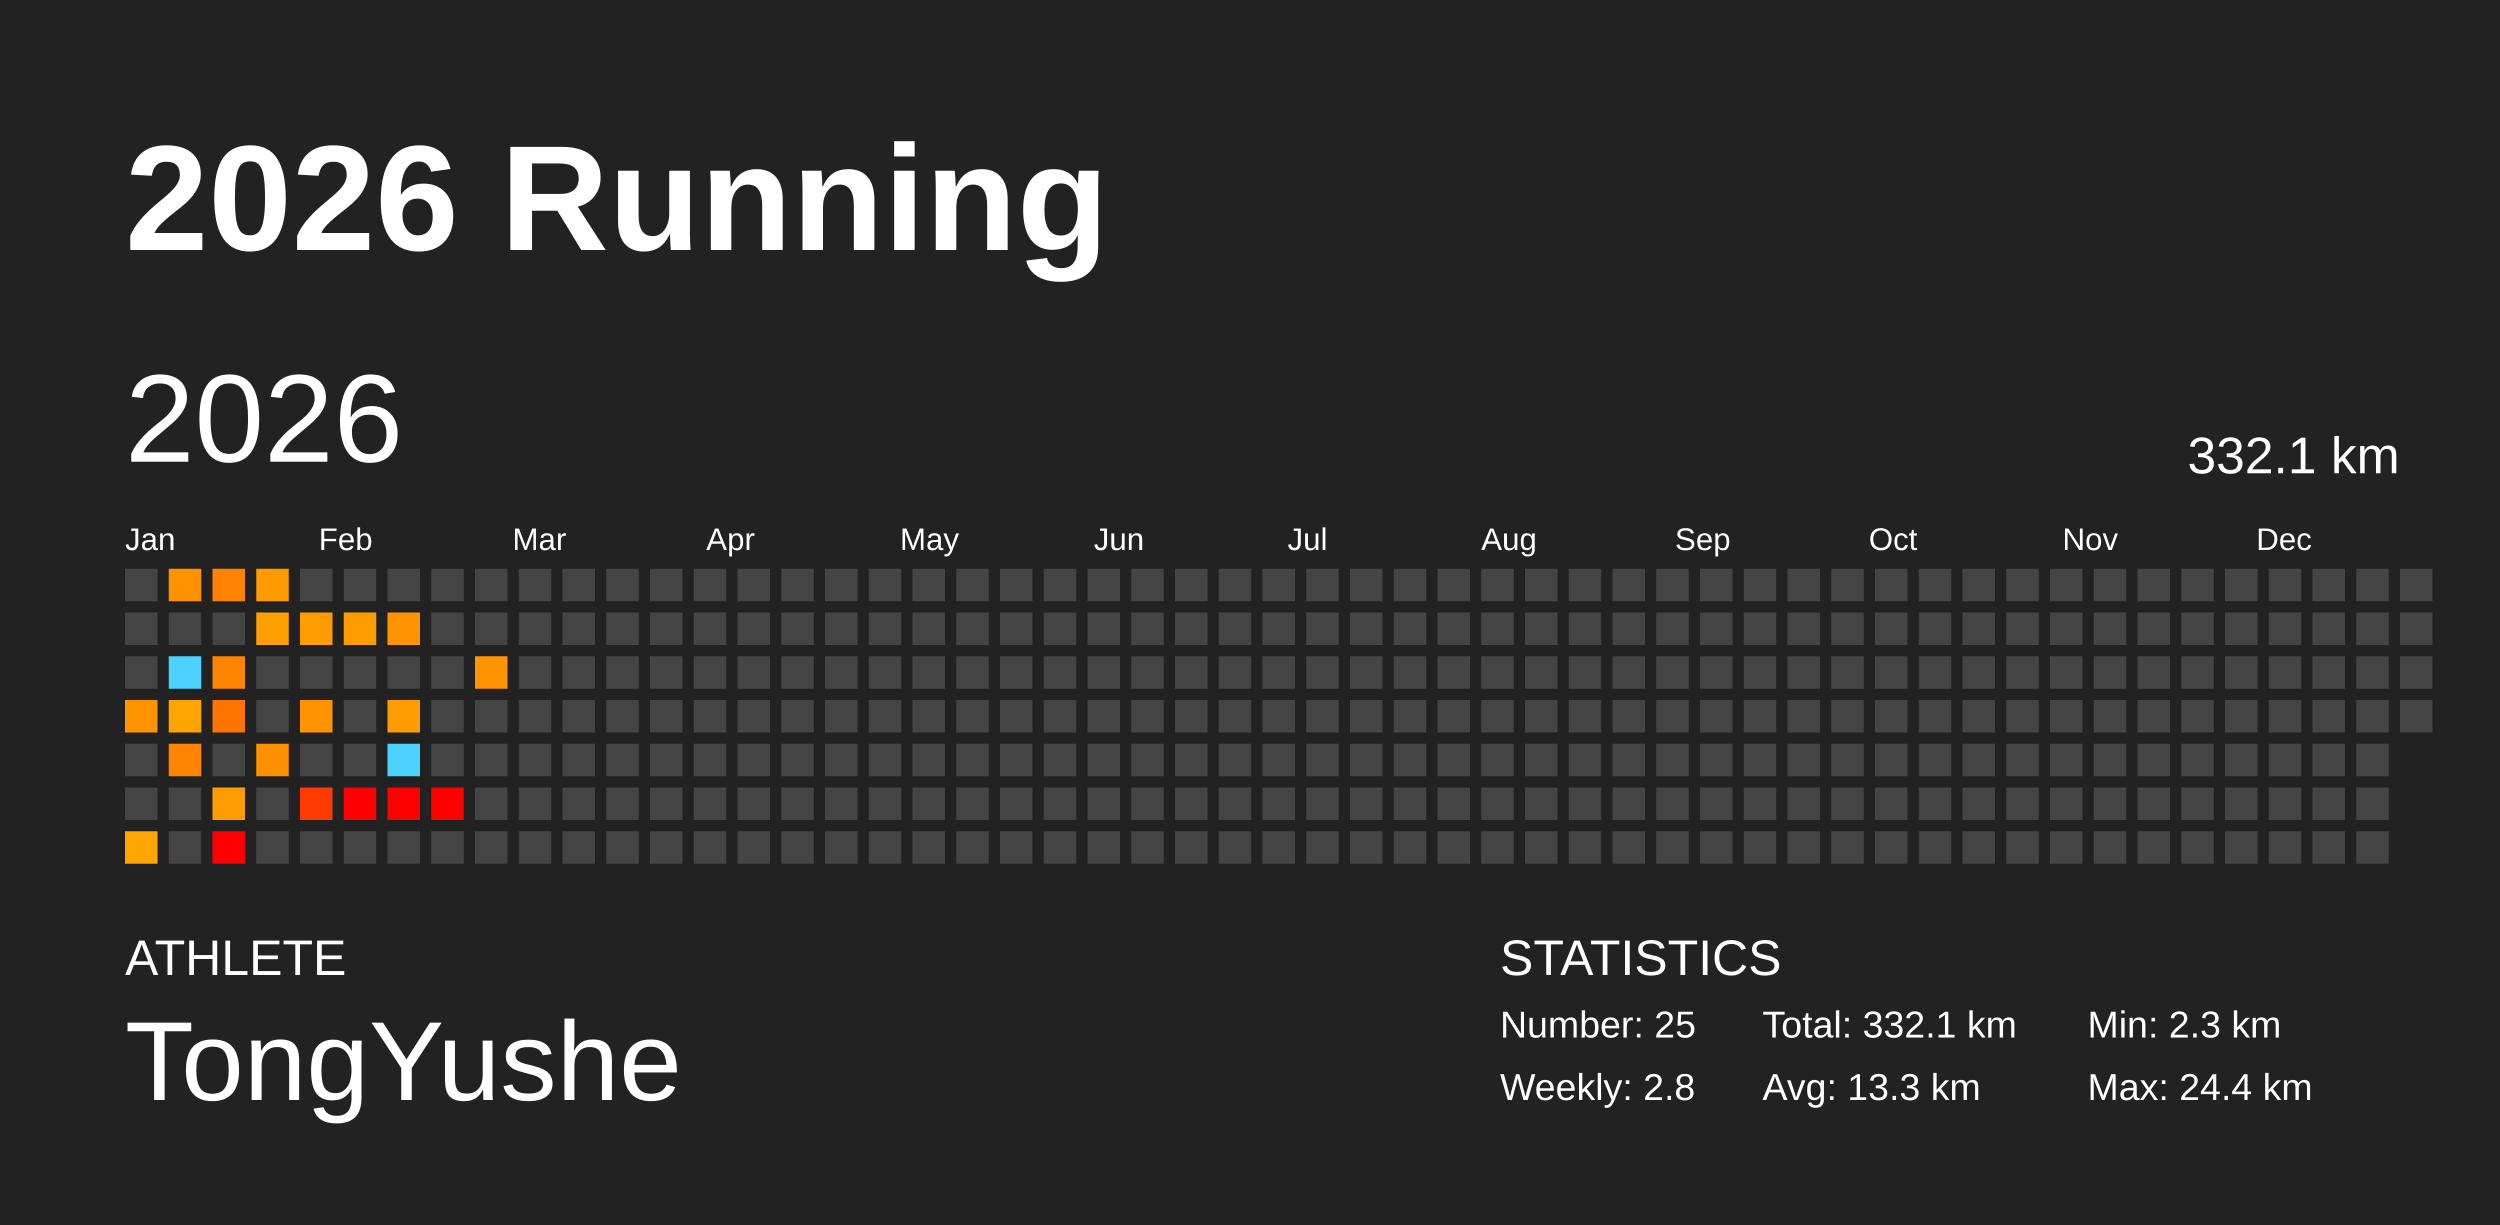
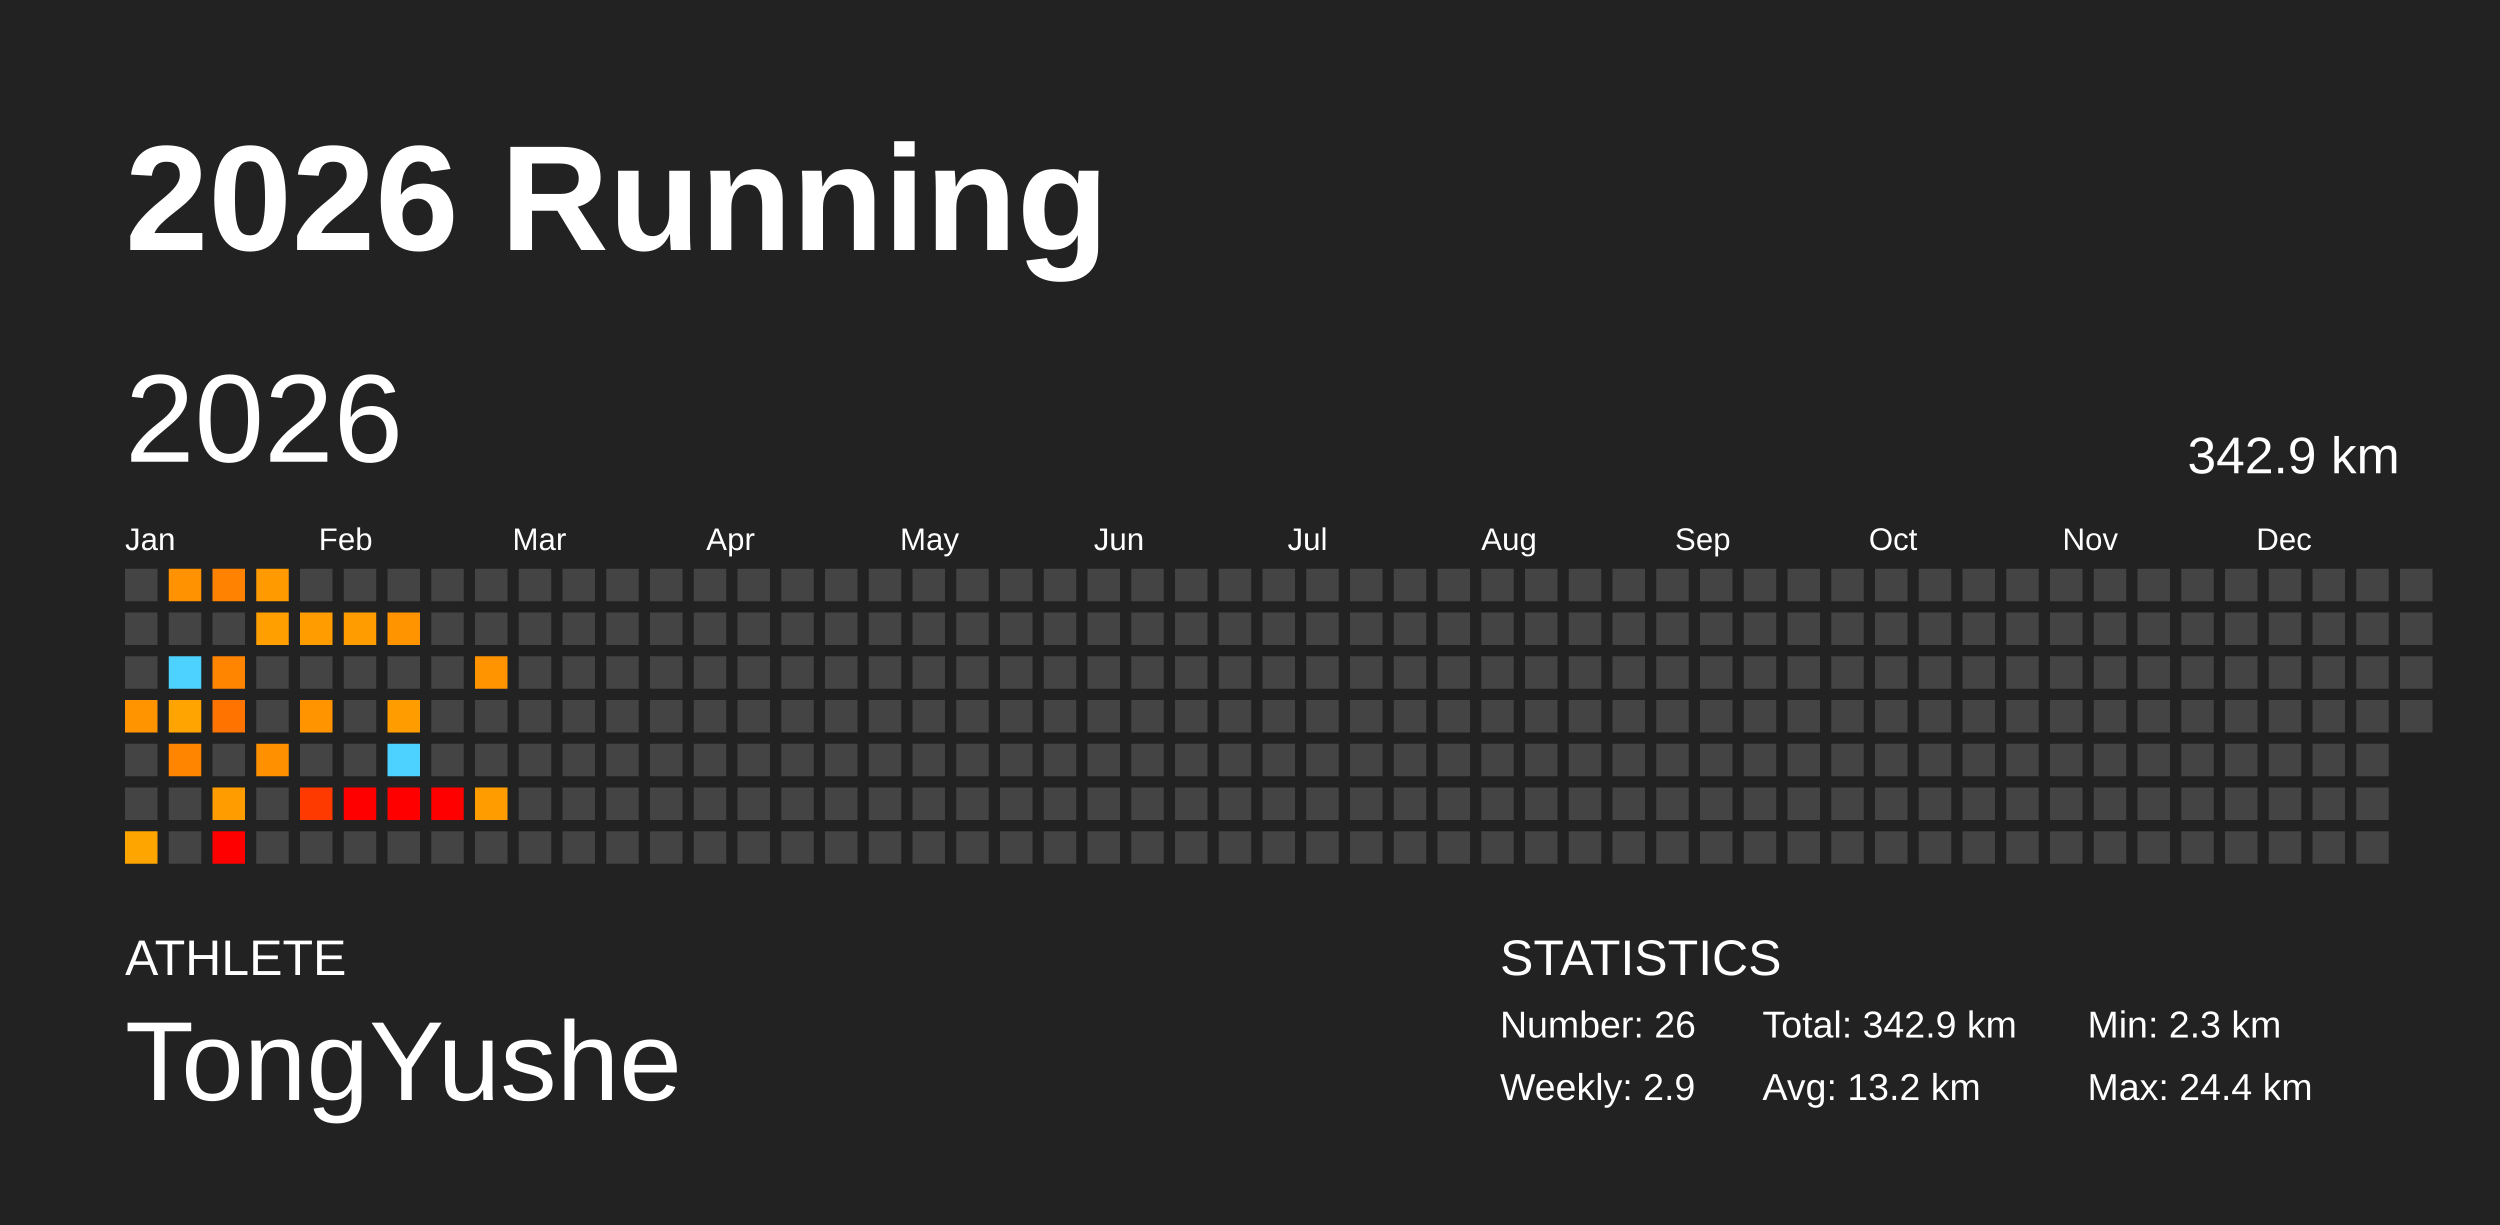
<svg xmlns="http://www.w3.org/2000/svg" baseProfile="full" height="98mm" version="1.1" viewBox="0,0,200,98" width="200mm">
  <defs />
  <rect fill="#222222" height="98" width="200" x="0" y="0" />
  <text fill="#FFFFFF" style="font-size:12px; font-family:Arial; font-weight:bold;" x="10" y="20">2026 Running</text>
  <text fill="#FFFFFF" style="font-size:4px; font-family:Arial" x="10" y="78">ATHLETE</text>
  <text fill="#FFFFFF" style="font-size:9px; font-family:Arial" x="10" y="88">TongYushe</text>
  <text fill="#FFFFFF" style="font-size:4px; font-family:Arial" x="120" y="78">STATISTICS</text>
-   <text fill="#FFFFFF" style="font-size:3px; font-family:Arial" x="120" y="83">Number: 25</text>
-   <text fill="#FFFFFF" style="font-size:3px; font-family:Arial" x="120" y="88">Weekly: 2.8</text>
-   <text fill="#FFFFFF" style="font-size:3px; font-family:Arial" x="141" y="83">Total: 332.1 km</text>
-   <text fill="#FFFFFF" style="font-size:3px; font-family:Arial" x="141" y="88">Avg: 13.3 km</text>
+   <text fill="#FFFFFF" style="font-size:3px; font-family:Arial" x="120" y="83">Number: 26</text>
+   <text fill="#FFFFFF" style="font-size:3px; font-family:Arial" x="120" y="88">Weekly: 2.9</text>
+   <text fill="#FFFFFF" style="font-size:3px; font-family:Arial" x="141" y="83">Total: 342.9 km</text>
+   <text fill="#FFFFFF" style="font-size:3px; font-family:Arial" x="141" y="88">Avg: 13.2 km</text>
  <text fill="#FFFFFF" style="font-size:3px; font-family:Arial" x="167" y="83">Min: 2.3 km</text>
  <text fill="#FFFFFF" style="font-size:3px; font-family:Arial" x="167" y="88">Max: 24.4 km</text>
  <text dominant-baseline="hanging" fill="#FFFFFF" style="font-size:10.0px; font-family:Arial;" x="10" y="30">2026</text>
-   <text dominant-baseline="hanging" fill="#FFFFFF" style="font-size:4.125px; font-family:Arial;" x="175" y="35">332.1 km</text>
+   <text dominant-baseline="hanging" fill="#FFFFFF" style="font-size:4.125px; font-family:Arial;" x="175" y="35">342.9 km</text>
  <text fill="#FFFFFF" style="font-size:2.5px; font-family:Arial" x="10.0" y="44">Jan</text>
  <text fill="#FFFFFF" style="font-size:2.5px; font-family:Arial" x="25.5" y="44">Feb</text>
  <text fill="#FFFFFF" style="font-size:2.5px; font-family:Arial" x="41.0" y="44">Mar</text>
  <text fill="#FFFFFF" style="font-size:2.5px; font-family:Arial" x="56.5" y="44">Apr</text>
  <text fill="#FFFFFF" style="font-size:2.5px; font-family:Arial" x="72.0" y="44">May</text>
  <text fill="#FFFFFF" style="font-size:2.5px; font-family:Arial" x="87.5" y="44">Jun</text>
  <text fill="#FFFFFF" style="font-size:2.5px; font-family:Arial" x="103.0" y="44">Jul</text>
  <text fill="#FFFFFF" style="font-size:2.5px; font-family:Arial" x="118.5" y="44">Aug</text>
  <text fill="#FFFFFF" style="font-size:2.5px; font-family:Arial" x="134.0" y="44">Sep</text>
  <text fill="#FFFFFF" style="font-size:2.5px; font-family:Arial" x="149.5" y="44">Oct</text>
  <text fill="#FFFFFF" style="font-size:2.5px; font-family:Arial" x="165.0" y="44">Nov</text>
  <text fill="#FFFFFF" style="font-size:2.5px; font-family:Arial" x="180.5" y="44">Dec</text>
  <rect fill="#444444" height="2.6" width="2.6" x="10.0" y="45.5" />
  <rect fill="#444444" height="2.6" width="2.6" x="10.0" y="49.0" />
  <rect fill="#444444" height="2.6" width="2.6" x="10.0" y="52.5" />
  <rect fill="#ff9300" height="2.6" width="2.6" x="10.0" y="56.0" />
  <rect fill="#444444" height="2.6" width="2.6" x="10.0" y="59.5" />
  <rect fill="#444444" height="2.6" width="2.6" x="10.0" y="63.0" />
  <rect fill="#ffa500" height="2.6" width="2.6" x="10.0" y="66.5" />
  <rect fill="#ff9200" height="2.6" width="2.6" x="13.5" y="45.5" />
  <rect fill="#444444" height="2.6" width="2.6" x="13.5" y="49.0" />
  <rect fill="#4dd2ff" height="2.6" width="2.6" x="13.5" y="52.5" />
  <rect fill="#ffa400" height="2.6" width="2.6" x="13.5" y="56.0" />
  <rect fill="#ff8400" height="2.6" width="2.6" x="13.5" y="59.5" />
  <rect fill="#444444" height="2.6" width="2.6" x="13.5" y="63.0" />
  <rect fill="#444444" height="2.6" width="2.6" x="13.5" y="66.5" />
  <rect fill="#ff8300" height="2.6" width="2.6" x="17.0" y="45.5" />
  <rect fill="#444444" height="2.6" width="2.6" x="17.0" y="49.0" />
  <rect fill="#ff8400" height="2.6" width="2.6" x="17.0" y="52.5" />
  <rect fill="#ff7400" height="2.6" width="2.6" x="17.0" y="56.0" />
  <rect fill="#444444" height="2.6" width="2.6" x="17.0" y="59.5" />
  <rect fill="#ff9d00" height="2.6" width="2.6" x="17.0" y="63.0" />
  <rect fill="red" height="2.6" width="2.6" x="17.0" y="66.5" />
  <rect fill="#ff9b00" height="2.6" width="2.6" x="20.5" y="45.5" />
  <rect fill="#ffa000" height="2.6" width="2.6" x="20.5" y="49.0" />
  <rect fill="#444444" height="2.6" width="2.6" x="20.5" y="52.5" />
  <rect fill="#444444" height="2.6" width="2.6" x="20.5" y="56.0" />
  <rect fill="#ff9100" height="2.6" width="2.6" x="20.5" y="59.5" />
  <rect fill="#444444" height="2.6" width="2.6" x="20.5" y="63.0" />
  <rect fill="#444444" height="2.6" width="2.6" x="20.5" y="66.5" />
  <rect fill="#444444" height="2.6" width="2.6" x="24.0" y="45.5" />
  <rect fill="#ff9c00" height="2.6" width="2.6" x="24.0" y="49.0" />
  <rect fill="#444444" height="2.6" width="2.6" x="24.0" y="52.5" />
  <rect fill="#ff9400" height="2.6" width="2.6" x="24.0" y="56.0" />
  <rect fill="#444444" height="2.6" width="2.6" x="24.0" y="59.5" />
  <rect fill="#ff3a00" height="2.6" width="2.6" x="24.0" y="63.0" />
  <rect fill="#444444" height="2.6" width="2.6" x="24.0" y="66.5" />
  <rect fill="#444444" height="2.6" width="2.6" x="27.5" y="45.5" />
  <rect fill="#ff9d00" height="2.6" width="2.6" x="27.5" y="49.0" />
  <rect fill="#444444" height="2.6" width="2.6" x="27.5" y="52.5" />
  <rect fill="#444444" height="2.6" width="2.6" x="27.5" y="56.0" />
  <rect fill="#444444" height="2.6" width="2.6" x="27.5" y="59.5" />
  <rect fill="red" height="2.6" width="2.6" x="27.5" y="63.0" />
  <rect fill="#444444" height="2.6" width="2.6" x="27.5" y="66.5" />
  <rect fill="#444444" height="2.6" width="2.6" x="31.0" y="45.5" />
  <rect fill="#ff9300" height="2.6" width="2.6" x="31.0" y="49.0" />
  <rect fill="#444444" height="2.6" width="2.6" x="31.0" y="52.5" />
  <rect fill="#ff9c00" height="2.6" width="2.6" x="31.0" y="56.0" />
  <rect fill="#4dd2ff" height="2.6" width="2.6" x="31.0" y="59.5" />
  <rect fill="red" height="2.6" width="2.6" x="31.0" y="63.0" />
  <rect fill="#444444" height="2.6" width="2.6" x="31.0" y="66.5" />
  <rect fill="#444444" height="2.6" width="2.6" x="34.5" y="45.5" />
  <rect fill="#444444" height="2.6" width="2.6" x="34.5" y="49.0" />
  <rect fill="#444444" height="2.6" width="2.6" x="34.5" y="52.5" />
  <rect fill="#444444" height="2.6" width="2.6" x="34.5" y="56.0" />
  <rect fill="#444444" height="2.6" width="2.6" x="34.5" y="59.5" />
  <rect fill="red" height="2.6" width="2.6" x="34.5" y="63.0" />
  <rect fill="#444444" height="2.6" width="2.6" x="34.5" y="66.5" />
  <rect fill="#444444" height="2.6" width="2.6" x="38.0" y="45.5" />
  <rect fill="#444444" height="2.6" width="2.6" x="38.0" y="49.0" />
  <rect fill="#ff9300" height="2.6" width="2.6" x="38.0" y="52.5" />
  <rect fill="#444444" height="2.6" width="2.6" x="38.0" y="56.0" />
  <rect fill="#444444" height="2.6" width="2.6" x="38.0" y="59.5" />
-   <rect fill="#444444" height="2.6" width="2.6" x="38.0" y="63.0" />
+   <rect fill="#ff9d00" height="2.6" width="2.6" x="38.0" y="63.0" />
  <rect fill="#444444" height="2.6" width="2.6" x="38.0" y="66.5" />
  <rect fill="#444444" height="2.6" width="2.6" x="41.5" y="45.5" />
  <rect fill="#444444" height="2.6" width="2.6" x="41.5" y="49.0" />
  <rect fill="#444444" height="2.6" width="2.6" x="41.5" y="52.5" />
  <rect fill="#444444" height="2.6" width="2.6" x="41.5" y="56.0" />
  <rect fill="#444444" height="2.6" width="2.6" x="41.5" y="59.5" />
  <rect fill="#444444" height="2.6" width="2.6" x="41.5" y="63.0" />
  <rect fill="#444444" height="2.6" width="2.6" x="41.5" y="66.5" />
  <rect fill="#444444" height="2.6" width="2.6" x="45.0" y="45.5" />
  <rect fill="#444444" height="2.6" width="2.6" x="45.0" y="49.0" />
  <rect fill="#444444" height="2.6" width="2.6" x="45.0" y="52.5" />
  <rect fill="#444444" height="2.6" width="2.6" x="45.0" y="56.0" />
  <rect fill="#444444" height="2.6" width="2.6" x="45.0" y="59.5" />
  <rect fill="#444444" height="2.6" width="2.6" x="45.0" y="63.0" />
  <rect fill="#444444" height="2.6" width="2.6" x="45.0" y="66.5" />
  <rect fill="#444444" height="2.6" width="2.6" x="48.5" y="45.5" />
  <rect fill="#444444" height="2.6" width="2.6" x="48.5" y="49.0" />
  <rect fill="#444444" height="2.6" width="2.6" x="48.5" y="52.5" />
  <rect fill="#444444" height="2.6" width="2.6" x="48.5" y="56.0" />
  <rect fill="#444444" height="2.6" width="2.6" x="48.5" y="59.5" />
  <rect fill="#444444" height="2.6" width="2.6" x="48.5" y="63.0" />
  <rect fill="#444444" height="2.6" width="2.6" x="48.5" y="66.5" />
  <rect fill="#444444" height="2.6" width="2.6" x="52.0" y="45.5" />
  <rect fill="#444444" height="2.6" width="2.6" x="52.0" y="49.0" />
  <rect fill="#444444" height="2.6" width="2.6" x="52.0" y="52.5" />
  <rect fill="#444444" height="2.6" width="2.6" x="52.0" y="56.0" />
  <rect fill="#444444" height="2.6" width="2.6" x="52.0" y="59.5" />
  <rect fill="#444444" height="2.6" width="2.6" x="52.0" y="63.0" />
  <rect fill="#444444" height="2.6" width="2.6" x="52.0" y="66.5" />
  <rect fill="#444444" height="2.6" width="2.6" x="55.5" y="45.5" />
  <rect fill="#444444" height="2.6" width="2.6" x="55.5" y="49.0" />
  <rect fill="#444444" height="2.6" width="2.6" x="55.5" y="52.5" />
  <rect fill="#444444" height="2.6" width="2.6" x="55.5" y="56.0" />
  <rect fill="#444444" height="2.6" width="2.6" x="55.5" y="59.5" />
  <rect fill="#444444" height="2.6" width="2.6" x="55.5" y="63.0" />
  <rect fill="#444444" height="2.6" width="2.6" x="55.5" y="66.5" />
  <rect fill="#444444" height="2.6" width="2.6" x="59.0" y="45.5" />
  <rect fill="#444444" height="2.6" width="2.6" x="59.0" y="49.0" />
  <rect fill="#444444" height="2.6" width="2.6" x="59.0" y="52.5" />
  <rect fill="#444444" height="2.6" width="2.6" x="59.0" y="56.0" />
  <rect fill="#444444" height="2.6" width="2.6" x="59.0" y="59.5" />
  <rect fill="#444444" height="2.6" width="2.6" x="59.0" y="63.0" />
  <rect fill="#444444" height="2.6" width="2.6" x="59.0" y="66.5" />
  <rect fill="#444444" height="2.6" width="2.6" x="62.5" y="45.5" />
  <rect fill="#444444" height="2.6" width="2.6" x="62.5" y="49.0" />
  <rect fill="#444444" height="2.6" width="2.6" x="62.5" y="52.5" />
  <rect fill="#444444" height="2.6" width="2.6" x="62.5" y="56.0" />
  <rect fill="#444444" height="2.6" width="2.6" x="62.5" y="59.5" />
  <rect fill="#444444" height="2.6" width="2.6" x="62.5" y="63.0" />
  <rect fill="#444444" height="2.6" width="2.6" x="62.5" y="66.5" />
  <rect fill="#444444" height="2.6" width="2.6" x="66.0" y="45.5" />
  <rect fill="#444444" height="2.6" width="2.6" x="66.0" y="49.0" />
  <rect fill="#444444" height="2.6" width="2.6" x="66.0" y="52.5" />
  <rect fill="#444444" height="2.6" width="2.6" x="66.0" y="56.0" />
  <rect fill="#444444" height="2.6" width="2.6" x="66.0" y="59.5" />
  <rect fill="#444444" height="2.6" width="2.6" x="66.0" y="63.0" />
  <rect fill="#444444" height="2.6" width="2.6" x="66.0" y="66.5" />
  <rect fill="#444444" height="2.6" width="2.6" x="69.5" y="45.5" />
  <rect fill="#444444" height="2.6" width="2.6" x="69.5" y="49.0" />
  <rect fill="#444444" height="2.6" width="2.6" x="69.5" y="52.5" />
  <rect fill="#444444" height="2.6" width="2.6" x="69.5" y="56.0" />
  <rect fill="#444444" height="2.6" width="2.6" x="69.5" y="59.5" />
  <rect fill="#444444" height="2.6" width="2.6" x="69.5" y="63.0" />
  <rect fill="#444444" height="2.6" width="2.6" x="69.5" y="66.5" />
  <rect fill="#444444" height="2.6" width="2.6" x="73.0" y="45.5" />
  <rect fill="#444444" height="2.6" width="2.6" x="73.0" y="49.0" />
  <rect fill="#444444" height="2.6" width="2.6" x="73.0" y="52.5" />
  <rect fill="#444444" height="2.6" width="2.6" x="73.0" y="56.0" />
  <rect fill="#444444" height="2.6" width="2.6" x="73.0" y="59.5" />
  <rect fill="#444444" height="2.6" width="2.6" x="73.0" y="63.0" />
  <rect fill="#444444" height="2.6" width="2.6" x="73.0" y="66.5" />
  <rect fill="#444444" height="2.6" width="2.6" x="76.5" y="45.5" />
  <rect fill="#444444" height="2.6" width="2.6" x="76.5" y="49.0" />
  <rect fill="#444444" height="2.6" width="2.6" x="76.5" y="52.5" />
  <rect fill="#444444" height="2.6" width="2.6" x="76.5" y="56.0" />
  <rect fill="#444444" height="2.6" width="2.6" x="76.5" y="59.5" />
  <rect fill="#444444" height="2.6" width="2.6" x="76.5" y="63.0" />
  <rect fill="#444444" height="2.6" width="2.6" x="76.5" y="66.5" />
  <rect fill="#444444" height="2.6" width="2.6" x="80.0" y="45.5" />
  <rect fill="#444444" height="2.6" width="2.6" x="80.0" y="49.0" />
  <rect fill="#444444" height="2.6" width="2.6" x="80.0" y="52.5" />
  <rect fill="#444444" height="2.6" width="2.6" x="80.0" y="56.0" />
  <rect fill="#444444" height="2.6" width="2.6" x="80.0" y="59.5" />
  <rect fill="#444444" height="2.6" width="2.6" x="80.0" y="63.0" />
  <rect fill="#444444" height="2.6" width="2.6" x="80.0" y="66.5" />
  <rect fill="#444444" height="2.6" width="2.6" x="83.5" y="45.5" />
  <rect fill="#444444" height="2.6" width="2.6" x="83.5" y="49.0" />
  <rect fill="#444444" height="2.6" width="2.6" x="83.5" y="52.5" />
  <rect fill="#444444" height="2.6" width="2.6" x="83.5" y="56.0" />
  <rect fill="#444444" height="2.6" width="2.6" x="83.5" y="59.5" />
  <rect fill="#444444" height="2.6" width="2.6" x="83.5" y="63.0" />
  <rect fill="#444444" height="2.6" width="2.6" x="83.5" y="66.5" />
  <rect fill="#444444" height="2.6" width="2.6" x="87.0" y="45.5" />
  <rect fill="#444444" height="2.6" width="2.6" x="87.0" y="49.0" />
  <rect fill="#444444" height="2.6" width="2.6" x="87.0" y="52.5" />
  <rect fill="#444444" height="2.6" width="2.6" x="87.0" y="56.0" />
  <rect fill="#444444" height="2.6" width="2.6" x="87.0" y="59.5" />
  <rect fill="#444444" height="2.6" width="2.6" x="87.0" y="63.0" />
  <rect fill="#444444" height="2.6" width="2.6" x="87.0" y="66.5" />
  <rect fill="#444444" height="2.6" width="2.6" x="90.5" y="45.5" />
  <rect fill="#444444" height="2.6" width="2.6" x="90.5" y="49.0" />
  <rect fill="#444444" height="2.6" width="2.6" x="90.5" y="52.5" />
  <rect fill="#444444" height="2.6" width="2.6" x="90.5" y="56.0" />
  <rect fill="#444444" height="2.6" width="2.6" x="90.5" y="59.5" />
  <rect fill="#444444" height="2.6" width="2.6" x="90.5" y="63.0" />
  <rect fill="#444444" height="2.6" width="2.6" x="90.5" y="66.5" />
  <rect fill="#444444" height="2.6" width="2.6" x="94.0" y="45.5" />
  <rect fill="#444444" height="2.6" width="2.6" x="94.0" y="49.0" />
  <rect fill="#444444" height="2.6" width="2.6" x="94.0" y="52.5" />
  <rect fill="#444444" height="2.6" width="2.6" x="94.0" y="56.0" />
  <rect fill="#444444" height="2.6" width="2.6" x="94.0" y="59.5" />
  <rect fill="#444444" height="2.6" width="2.6" x="94.0" y="63.0" />
  <rect fill="#444444" height="2.6" width="2.6" x="94.0" y="66.5" />
  <rect fill="#444444" height="2.6" width="2.6" x="97.5" y="45.5" />
  <rect fill="#444444" height="2.6" width="2.6" x="97.5" y="49.0" />
  <rect fill="#444444" height="2.6" width="2.6" x="97.5" y="52.5" />
  <rect fill="#444444" height="2.6" width="2.6" x="97.5" y="56.0" />
  <rect fill="#444444" height="2.6" width="2.6" x="97.5" y="59.5" />
  <rect fill="#444444" height="2.6" width="2.6" x="97.5" y="63.0" />
  <rect fill="#444444" height="2.6" width="2.6" x="97.5" y="66.5" />
  <rect fill="#444444" height="2.6" width="2.6" x="101.0" y="45.5" />
  <rect fill="#444444" height="2.6" width="2.6" x="101.0" y="49.0" />
  <rect fill="#444444" height="2.6" width="2.6" x="101.0" y="52.5" />
  <rect fill="#444444" height="2.6" width="2.6" x="101.0" y="56.0" />
  <rect fill="#444444" height="2.6" width="2.6" x="101.0" y="59.5" />
  <rect fill="#444444" height="2.6" width="2.6" x="101.0" y="63.0" />
  <rect fill="#444444" height="2.6" width="2.6" x="101.0" y="66.5" />
  <rect fill="#444444" height="2.6" width="2.6" x="104.5" y="45.5" />
  <rect fill="#444444" height="2.6" width="2.6" x="104.5" y="49.0" />
  <rect fill="#444444" height="2.6" width="2.6" x="104.5" y="52.5" />
  <rect fill="#444444" height="2.6" width="2.6" x="104.5" y="56.0" />
  <rect fill="#444444" height="2.6" width="2.6" x="104.5" y="59.5" />
  <rect fill="#444444" height="2.6" width="2.6" x="104.5" y="63.0" />
  <rect fill="#444444" height="2.6" width="2.6" x="104.5" y="66.5" />
  <rect fill="#444444" height="2.6" width="2.6" x="108.0" y="45.5" />
  <rect fill="#444444" height="2.6" width="2.6" x="108.0" y="49.0" />
  <rect fill="#444444" height="2.6" width="2.6" x="108.0" y="52.5" />
  <rect fill="#444444" height="2.6" width="2.6" x="108.0" y="56.0" />
  <rect fill="#444444" height="2.6" width="2.6" x="108.0" y="59.5" />
  <rect fill="#444444" height="2.6" width="2.6" x="108.0" y="63.0" />
  <rect fill="#444444" height="2.6" width="2.6" x="108.0" y="66.5" />
  <rect fill="#444444" height="2.6" width="2.6" x="111.5" y="45.5" />
  <rect fill="#444444" height="2.6" width="2.6" x="111.5" y="49.0" />
  <rect fill="#444444" height="2.6" width="2.6" x="111.5" y="52.5" />
  <rect fill="#444444" height="2.6" width="2.6" x="111.5" y="56.0" />
  <rect fill="#444444" height="2.6" width="2.6" x="111.5" y="59.5" />
  <rect fill="#444444" height="2.6" width="2.6" x="111.5" y="63.0" />
  <rect fill="#444444" height="2.6" width="2.6" x="111.5" y="66.5" />
  <rect fill="#444444" height="2.6" width="2.6" x="115.0" y="45.5" />
  <rect fill="#444444" height="2.6" width="2.6" x="115.0" y="49.0" />
  <rect fill="#444444" height="2.6" width="2.6" x="115.0" y="52.5" />
  <rect fill="#444444" height="2.6" width="2.6" x="115.0" y="56.0" />
  <rect fill="#444444" height="2.6" width="2.6" x="115.0" y="59.5" />
  <rect fill="#444444" height="2.6" width="2.6" x="115.0" y="63.0" />
  <rect fill="#444444" height="2.6" width="2.6" x="115.0" y="66.5" />
  <rect fill="#444444" height="2.6" width="2.6" x="118.5" y="45.5" />
  <rect fill="#444444" height="2.6" width="2.6" x="118.5" y="49.0" />
  <rect fill="#444444" height="2.6" width="2.6" x="118.5" y="52.5" />
  <rect fill="#444444" height="2.6" width="2.6" x="118.5" y="56.0" />
  <rect fill="#444444" height="2.6" width="2.6" x="118.5" y="59.5" />
  <rect fill="#444444" height="2.6" width="2.6" x="118.5" y="63.0" />
  <rect fill="#444444" height="2.6" width="2.6" x="118.5" y="66.5" />
  <rect fill="#444444" height="2.6" width="2.6" x="122.0" y="45.5" />
  <rect fill="#444444" height="2.6" width="2.6" x="122.0" y="49.0" />
  <rect fill="#444444" height="2.6" width="2.6" x="122.0" y="52.5" />
  <rect fill="#444444" height="2.6" width="2.6" x="122.0" y="56.0" />
  <rect fill="#444444" height="2.6" width="2.6" x="122.0" y="59.5" />
  <rect fill="#444444" height="2.6" width="2.6" x="122.0" y="63.0" />
  <rect fill="#444444" height="2.6" width="2.6" x="122.0" y="66.5" />
  <rect fill="#444444" height="2.6" width="2.6" x="125.5" y="45.5" />
  <rect fill="#444444" height="2.6" width="2.6" x="125.5" y="49.0" />
  <rect fill="#444444" height="2.6" width="2.6" x="125.5" y="52.5" />
  <rect fill="#444444" height="2.6" width="2.6" x="125.5" y="56.0" />
  <rect fill="#444444" height="2.6" width="2.6" x="125.5" y="59.5" />
  <rect fill="#444444" height="2.6" width="2.6" x="125.5" y="63.0" />
  <rect fill="#444444" height="2.6" width="2.6" x="125.5" y="66.5" />
  <rect fill="#444444" height="2.6" width="2.6" x="129.0" y="45.5" />
  <rect fill="#444444" height="2.6" width="2.6" x="129.0" y="49.0" />
  <rect fill="#444444" height="2.6" width="2.6" x="129.0" y="52.5" />
  <rect fill="#444444" height="2.6" width="2.6" x="129.0" y="56.0" />
  <rect fill="#444444" height="2.6" width="2.6" x="129.0" y="59.5" />
  <rect fill="#444444" height="2.6" width="2.6" x="129.0" y="63.0" />
  <rect fill="#444444" height="2.6" width="2.6" x="129.0" y="66.5" />
  <rect fill="#444444" height="2.6" width="2.6" x="132.5" y="45.5" />
  <rect fill="#444444" height="2.6" width="2.6" x="132.5" y="49.0" />
  <rect fill="#444444" height="2.6" width="2.6" x="132.5" y="52.5" />
  <rect fill="#444444" height="2.6" width="2.6" x="132.5" y="56.0" />
  <rect fill="#444444" height="2.6" width="2.6" x="132.5" y="59.5" />
  <rect fill="#444444" height="2.6" width="2.6" x="132.5" y="63.0" />
  <rect fill="#444444" height="2.6" width="2.6" x="132.5" y="66.5" />
  <rect fill="#444444" height="2.6" width="2.6" x="136.0" y="45.5" />
  <rect fill="#444444" height="2.6" width="2.6" x="136.0" y="49.0" />
  <rect fill="#444444" height="2.6" width="2.6" x="136.0" y="52.5" />
  <rect fill="#444444" height="2.6" width="2.6" x="136.0" y="56.0" />
  <rect fill="#444444" height="2.6" width="2.6" x="136.0" y="59.5" />
  <rect fill="#444444" height="2.6" width="2.6" x="136.0" y="63.0" />
  <rect fill="#444444" height="2.6" width="2.6" x="136.0" y="66.5" />
  <rect fill="#444444" height="2.6" width="2.6" x="139.5" y="45.5" />
  <rect fill="#444444" height="2.6" width="2.6" x="139.5" y="49.0" />
  <rect fill="#444444" height="2.6" width="2.6" x="139.5" y="52.5" />
  <rect fill="#444444" height="2.6" width="2.6" x="139.5" y="56.0" />
  <rect fill="#444444" height="2.6" width="2.6" x="139.5" y="59.5" />
  <rect fill="#444444" height="2.6" width="2.6" x="139.5" y="63.0" />
  <rect fill="#444444" height="2.6" width="2.6" x="139.5" y="66.5" />
  <rect fill="#444444" height="2.6" width="2.6" x="143.0" y="45.5" />
  <rect fill="#444444" height="2.6" width="2.6" x="143.0" y="49.0" />
  <rect fill="#444444" height="2.6" width="2.6" x="143.0" y="52.5" />
  <rect fill="#444444" height="2.6" width="2.6" x="143.0" y="56.0" />
  <rect fill="#444444" height="2.6" width="2.6" x="143.0" y="59.5" />
  <rect fill="#444444" height="2.6" width="2.6" x="143.0" y="63.0" />
  <rect fill="#444444" height="2.6" width="2.6" x="143.0" y="66.5" />
  <rect fill="#444444" height="2.6" width="2.6" x="146.5" y="45.5" />
  <rect fill="#444444" height="2.6" width="2.6" x="146.5" y="49.0" />
  <rect fill="#444444" height="2.6" width="2.6" x="146.5" y="52.5" />
  <rect fill="#444444" height="2.6" width="2.6" x="146.5" y="56.0" />
  <rect fill="#444444" height="2.6" width="2.6" x="146.5" y="59.5" />
  <rect fill="#444444" height="2.6" width="2.6" x="146.5" y="63.0" />
  <rect fill="#444444" height="2.6" width="2.6" x="146.5" y="66.5" />
  <rect fill="#444444" height="2.6" width="2.6" x="150.0" y="45.5" />
  <rect fill="#444444" height="2.6" width="2.6" x="150.0" y="49.0" />
  <rect fill="#444444" height="2.6" width="2.6" x="150.0" y="52.5" />
  <rect fill="#444444" height="2.6" width="2.6" x="150.0" y="56.0" />
  <rect fill="#444444" height="2.6" width="2.6" x="150.0" y="59.5" />
  <rect fill="#444444" height="2.6" width="2.6" x="150.0" y="63.0" />
  <rect fill="#444444" height="2.6" width="2.6" x="150.0" y="66.5" />
  <rect fill="#444444" height="2.6" width="2.6" x="153.5" y="45.5" />
  <rect fill="#444444" height="2.6" width="2.6" x="153.5" y="49.0" />
  <rect fill="#444444" height="2.6" width="2.6" x="153.5" y="52.5" />
  <rect fill="#444444" height="2.6" width="2.6" x="153.5" y="56.0" />
  <rect fill="#444444" height="2.6" width="2.6" x="153.5" y="59.5" />
  <rect fill="#444444" height="2.6" width="2.6" x="153.5" y="63.0" />
  <rect fill="#444444" height="2.6" width="2.6" x="153.5" y="66.5" />
  <rect fill="#444444" height="2.6" width="2.6" x="157.0" y="45.5" />
  <rect fill="#444444" height="2.6" width="2.6" x="157.0" y="49.0" />
  <rect fill="#444444" height="2.6" width="2.6" x="157.0" y="52.5" />
  <rect fill="#444444" height="2.6" width="2.6" x="157.0" y="56.0" />
  <rect fill="#444444" height="2.6" width="2.6" x="157.0" y="59.5" />
  <rect fill="#444444" height="2.6" width="2.6" x="157.0" y="63.0" />
  <rect fill="#444444" height="2.6" width="2.6" x="157.0" y="66.5" />
  <rect fill="#444444" height="2.6" width="2.6" x="160.5" y="45.5" />
  <rect fill="#444444" height="2.6" width="2.6" x="160.5" y="49.0" />
  <rect fill="#444444" height="2.6" width="2.6" x="160.5" y="52.5" />
  <rect fill="#444444" height="2.6" width="2.6" x="160.5" y="56.0" />
  <rect fill="#444444" height="2.6" width="2.6" x="160.5" y="59.5" />
  <rect fill="#444444" height="2.6" width="2.6" x="160.5" y="63.0" />
  <rect fill="#444444" height="2.6" width="2.6" x="160.5" y="66.5" />
  <rect fill="#444444" height="2.6" width="2.6" x="164.0" y="45.5" />
  <rect fill="#444444" height="2.6" width="2.6" x="164.0" y="49.0" />
  <rect fill="#444444" height="2.6" width="2.6" x="164.0" y="52.5" />
  <rect fill="#444444" height="2.6" width="2.6" x="164.0" y="56.0" />
  <rect fill="#444444" height="2.6" width="2.6" x="164.0" y="59.5" />
  <rect fill="#444444" height="2.6" width="2.6" x="164.0" y="63.0" />
  <rect fill="#444444" height="2.6" width="2.6" x="164.0" y="66.5" />
  <rect fill="#444444" height="2.6" width="2.6" x="167.5" y="45.5" />
  <rect fill="#444444" height="2.6" width="2.6" x="167.5" y="49.0" />
  <rect fill="#444444" height="2.6" width="2.6" x="167.5" y="52.5" />
  <rect fill="#444444" height="2.6" width="2.6" x="167.5" y="56.0" />
  <rect fill="#444444" height="2.6" width="2.6" x="167.5" y="59.5" />
  <rect fill="#444444" height="2.6" width="2.6" x="167.5" y="63.0" />
  <rect fill="#444444" height="2.6" width="2.6" x="167.5" y="66.5" />
  <rect fill="#444444" height="2.6" width="2.6" x="171.0" y="45.5" />
  <rect fill="#444444" height="2.6" width="2.6" x="171.0" y="49.0" />
  <rect fill="#444444" height="2.6" width="2.6" x="171.0" y="52.5" />
  <rect fill="#444444" height="2.6" width="2.6" x="171.0" y="56.0" />
  <rect fill="#444444" height="2.6" width="2.6" x="171.0" y="59.5" />
  <rect fill="#444444" height="2.6" width="2.6" x="171.0" y="63.0" />
  <rect fill="#444444" height="2.6" width="2.6" x="171.0" y="66.5" />
  <rect fill="#444444" height="2.6" width="2.6" x="174.5" y="45.5" />
  <rect fill="#444444" height="2.6" width="2.6" x="174.5" y="49.0" />
  <rect fill="#444444" height="2.6" width="2.6" x="174.5" y="52.5" />
  <rect fill="#444444" height="2.6" width="2.6" x="174.5" y="56.0" />
  <rect fill="#444444" height="2.6" width="2.6" x="174.5" y="59.5" />
  <rect fill="#444444" height="2.6" width="2.6" x="174.5" y="63.0" />
  <rect fill="#444444" height="2.6" width="2.6" x="174.5" y="66.5" />
  <rect fill="#444444" height="2.6" width="2.6" x="178.0" y="45.5" />
  <rect fill="#444444" height="2.6" width="2.6" x="178.0" y="49.0" />
  <rect fill="#444444" height="2.6" width="2.6" x="178.0" y="52.5" />
  <rect fill="#444444" height="2.6" width="2.6" x="178.0" y="56.0" />
  <rect fill="#444444" height="2.6" width="2.6" x="178.0" y="59.5" />
  <rect fill="#444444" height="2.6" width="2.6" x="178.0" y="63.0" />
  <rect fill="#444444" height="2.6" width="2.6" x="178.0" y="66.5" />
  <rect fill="#444444" height="2.6" width="2.6" x="181.5" y="45.5" />
  <rect fill="#444444" height="2.6" width="2.6" x="181.5" y="49.0" />
  <rect fill="#444444" height="2.6" width="2.6" x="181.5" y="52.5" />
  <rect fill="#444444" height="2.6" width="2.6" x="181.5" y="56.0" />
  <rect fill="#444444" height="2.6" width="2.6" x="181.5" y="59.5" />
  <rect fill="#444444" height="2.6" width="2.6" x="181.5" y="63.0" />
  <rect fill="#444444" height="2.6" width="2.6" x="181.5" y="66.5" />
  <rect fill="#444444" height="2.6" width="2.6" x="185.0" y="45.5" />
  <rect fill="#444444" height="2.6" width="2.6" x="185.0" y="49.0" />
  <rect fill="#444444" height="2.6" width="2.6" x="185.0" y="52.5" />
  <rect fill="#444444" height="2.6" width="2.6" x="185.0" y="56.0" />
  <rect fill="#444444" height="2.6" width="2.6" x="185.0" y="59.5" />
  <rect fill="#444444" height="2.6" width="2.6" x="185.0" y="63.0" />
  <rect fill="#444444" height="2.6" width="2.6" x="185.0" y="66.5" />
  <rect fill="#444444" height="2.6" width="2.6" x="188.5" y="45.5" />
  <rect fill="#444444" height="2.6" width="2.6" x="188.5" y="49.0" />
  <rect fill="#444444" height="2.6" width="2.6" x="188.5" y="52.5" />
  <rect fill="#444444" height="2.6" width="2.6" x="188.5" y="56.0" />
  <rect fill="#444444" height="2.6" width="2.6" x="188.5" y="59.5" />
  <rect fill="#444444" height="2.6" width="2.6" x="188.5" y="63.0" />
  <rect fill="#444444" height="2.6" width="2.6" x="188.5" y="66.5" />
  <rect fill="#444444" height="2.6" width="2.6" x="192.0" y="45.5" />
  <rect fill="#444444" height="2.6" width="2.6" x="192.0" y="49.0" />
  <rect fill="#444444" height="2.6" width="2.6" x="192.0" y="52.5" />
  <rect fill="#444444" height="2.6" width="2.6" x="192.0" y="56.0" />
</svg>
